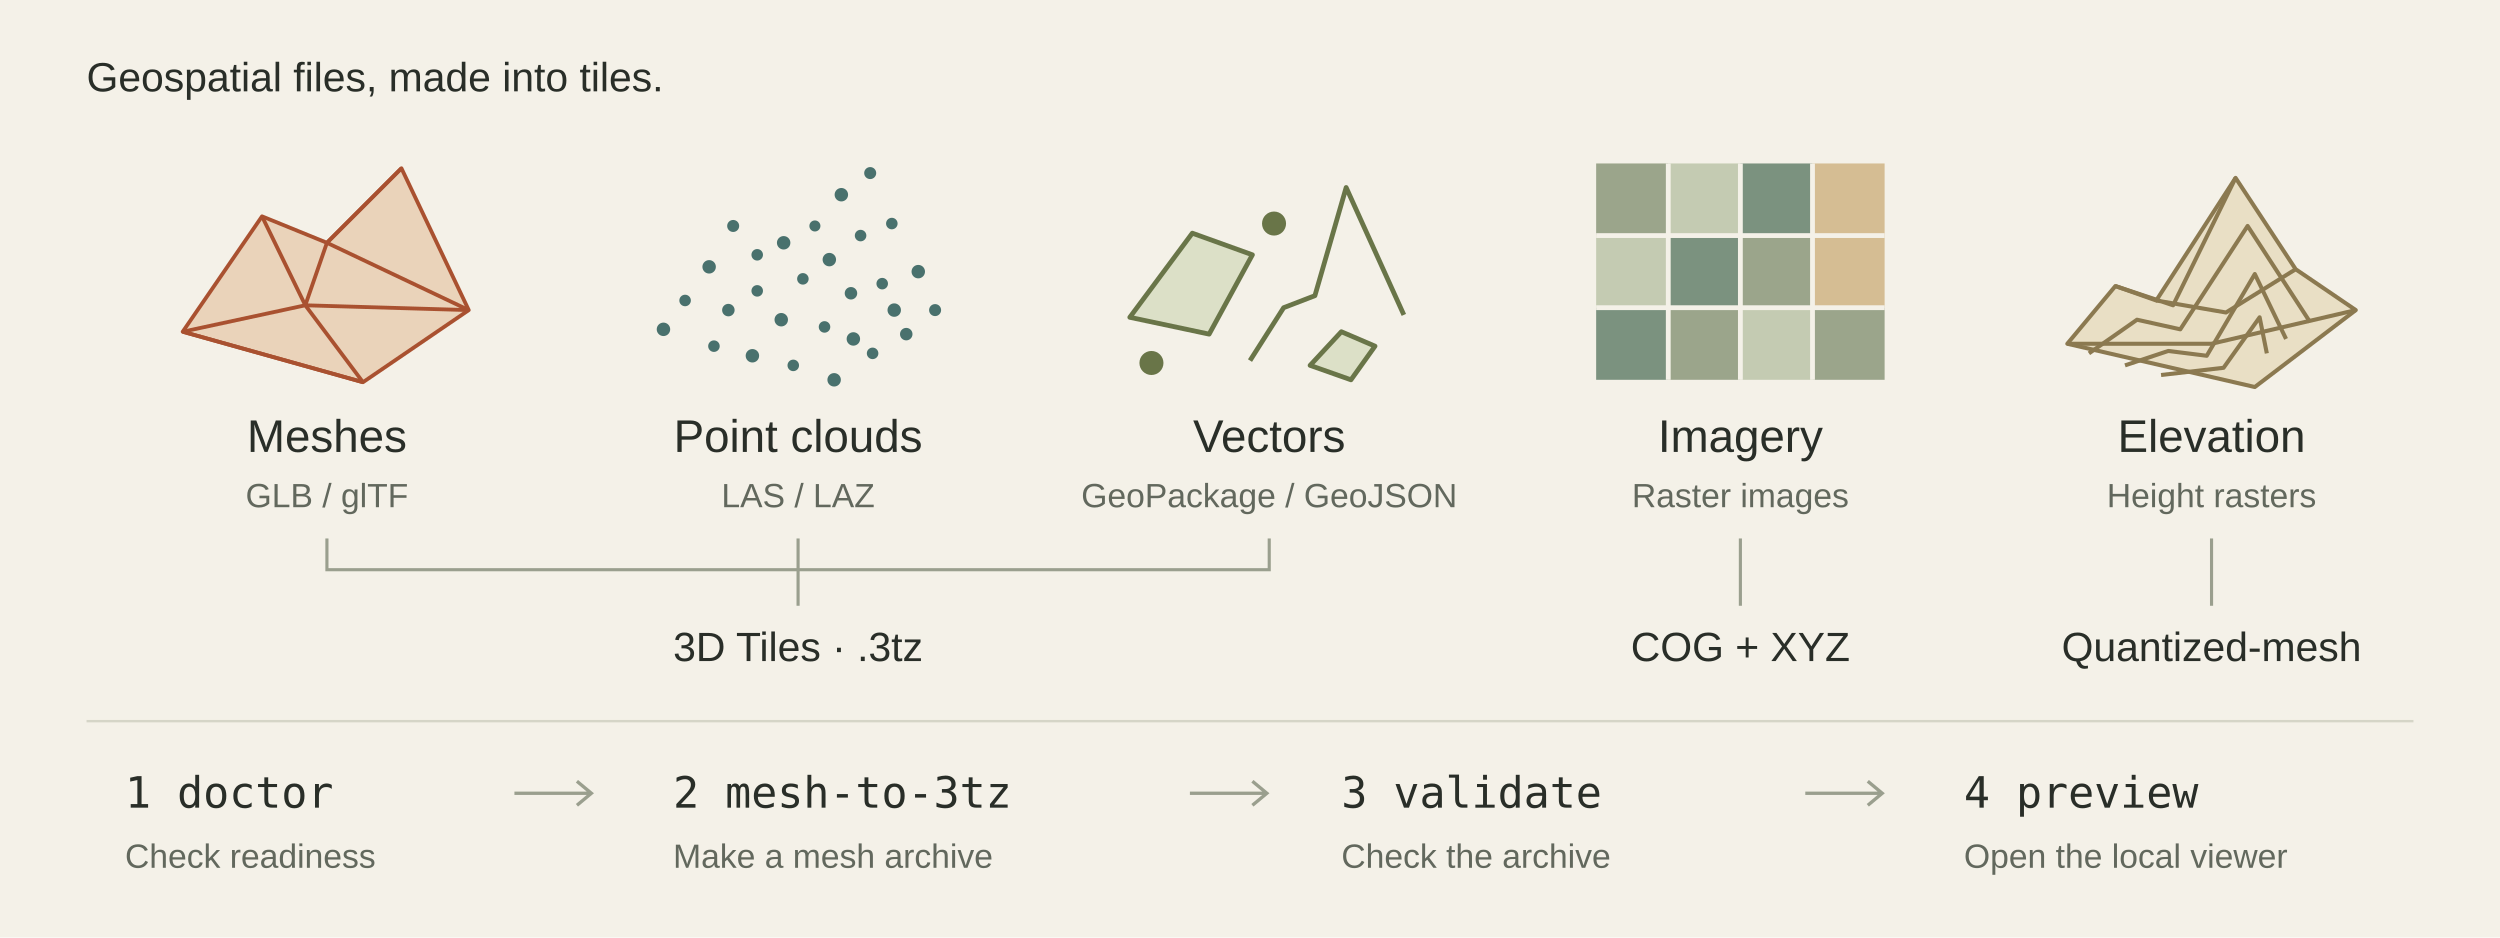
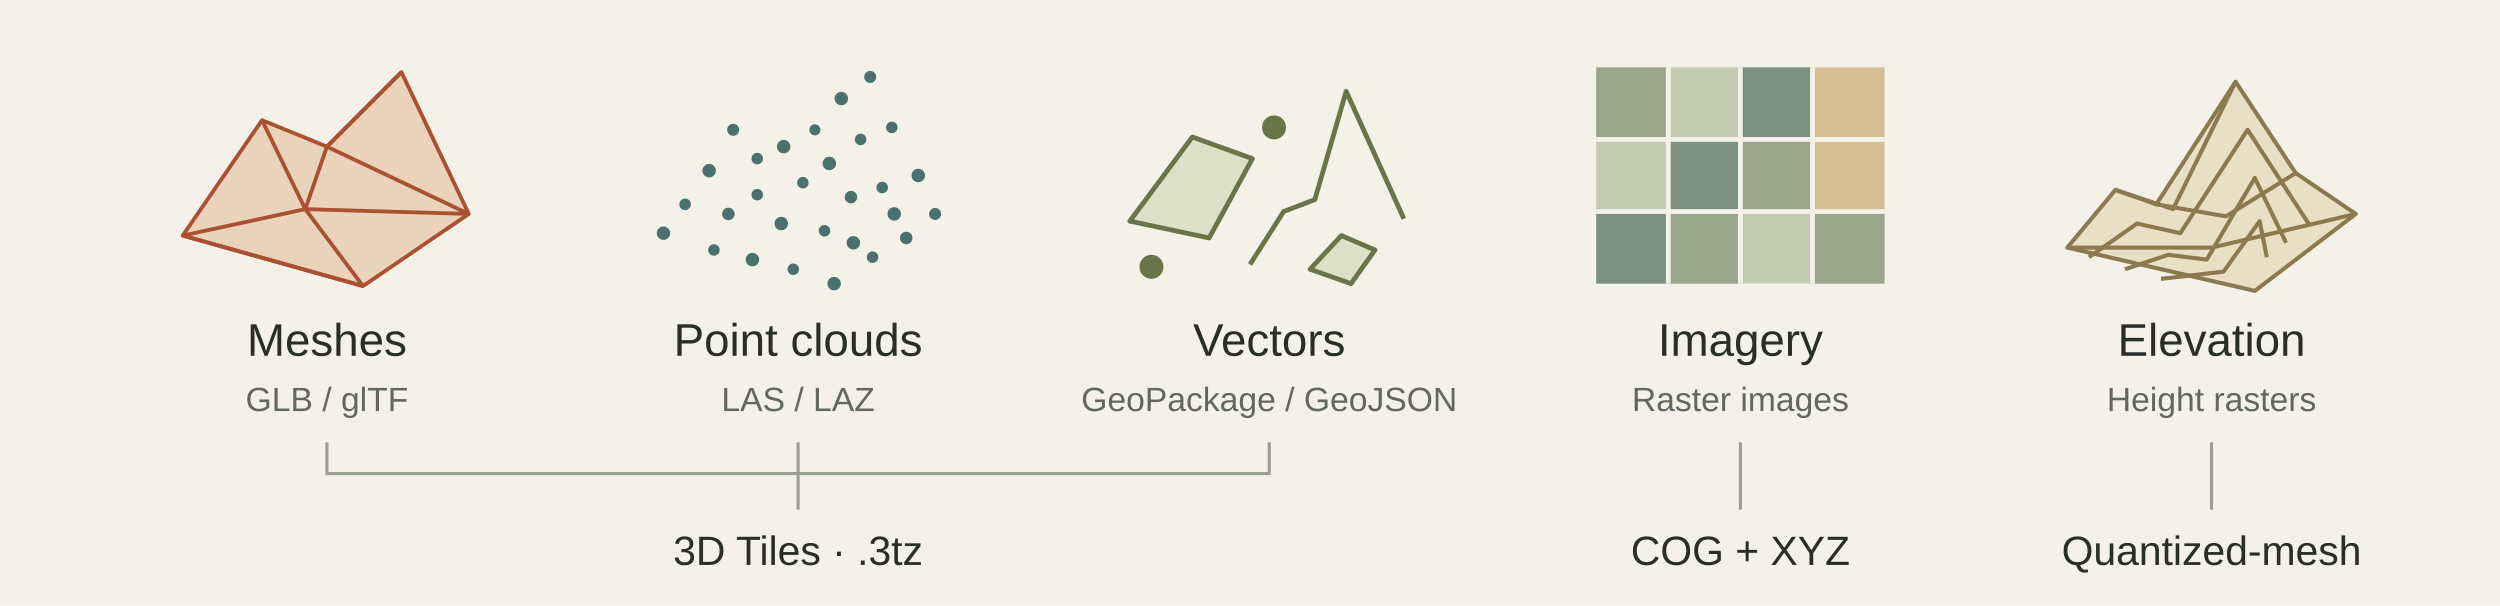
- <svg xmlns="http://www.w3.org/2000/svg" width="1040" height="390" viewBox="0 0 1040 390" role="img" aria-labelledby="title desc">
-   <rect width="1040" height="390" fill="#f4f1e8" />
-   <g font-family="Arial, Helvetica, sans-serif" fill="#292e28">
-     <text x="36" y="38" font-size="17">Geospatial files, made into tiles.</text>
+ <svg xmlns="http://www.w3.org/2000/svg" width="1040" height="252" viewBox="0 0 1040 252" role="img" aria-labelledby="title desc">
+   <rect width="1040" height="252" fill="#f4f1e8" />
+   <g transform="translate(0 -40)" font-family="Arial, Helvetica, sans-serif" fill="#292e28">
    <g transform="translate(76 66)" stroke="#a95130" stroke-width="1.6" stroke-linejoin="round">
      <path d="M0 72 33 24 60 35 91 4 119 63 75 93Z" fill="#ead3ba" />
      <path d="M0 72 51 61 33 24 M51 61 60 35 91 4 M51 61 119 63 M51 61 75 93 M0 72 75 93 M60 35 119 63" fill="none" />
    </g>
    <g transform="translate(272 68)" fill="#49716d">
      <circle cx="4" cy="69" r="2.8" />
      <circle cx="13" cy="57" r="2.4" />
      <circle cx="23" cy="43" r="2.8" />
      <circle cx="33" cy="26" r="2.5" />
      <circle cx="43" cy="38" r="2.4" />
      <circle cx="54" cy="33" r="2.8" />
      <circle cx="67" cy="26" r="2.3" />
      <circle cx="78" cy="13" r="2.8" />
      <circle cx="90" cy="4" r="2.5" />
      <circle cx="99" cy="25" r="2.4" />
      <circle cx="110" cy="45" r="2.8" />
      <circle cx="117" cy="61" r="2.5" />
      <circle cx="105" cy="71" r="2.6" />
      <circle cx="91" cy="79" r="2.4" />
      <circle cx="75" cy="90" r="2.8" />
      <circle cx="58" cy="84" r="2.4" />
      <circle cx="41" cy="80" r="2.8" />
      <circle cx="25" cy="76" r="2.4" />
      <circle cx="31" cy="61" r="2.6" />
      <circle cx="43" cy="53" r="2.4" />
      <circle cx="53" cy="65" r="2.8" />
      <circle cx="62" cy="48" r="2.4" />
      <circle cx="73" cy="40" r="2.8" />
      <circle cx="86" cy="30" r="2.4" />
      <circle cx="82" cy="54" r="2.6" />
      <circle cx="95" cy="50" r="2.4" />
      <circle cx="100" cy="61" r="2.8" />
      <circle cx="71" cy="68" r="2.4" />
      <circle cx="83" cy="73" r="2.8" />
    </g>
    <g transform="translate(468 70)" stroke="#697548" stroke-width="2" stroke-linejoin="round">
      <path d="M2 62 28 27 53 36 35 69Z" fill="#dce0c7" />
      <path d="M52 80 66 58 79 53 92 8 116 61" fill="none" />
      <path d="M77 82 90 68 104 74 94 88Z" fill="#dce0c7" />
      <circle cx="11" cy="81" r="4" fill="#697548" />
      <circle cx="62" cy="23" r="4" fill="#697548" />
    </g>
    <g transform="translate(664 68)">
      <path d="M0 0H30V30H0Z M60 30H90V60H60Z M30 60H60V90H30Z M90 60H120V90H90Z" fill="#9ba58b" />
      <path d="M30 0H60V30H30Z M0 30H30V60H0Z M60 60H90V90H60Z" fill="#c4cbb2" />
      <path d="M60 0H90V30H60Z M30 30H60V60H30Z M0 60H30V90H0Z" fill="#7b927f" />
      <path d="M90 0H120V30H90Z M90 30H120V60H90Z" fill="#d5bd93" />
      <path d="M0 30H120 M0 60H120 M30 0V90 M60 0V90 M90 0V90" stroke="#f4f1e8" stroke-width="2" />
    </g>
    <g transform="translate(860 67)" stroke="#8b7950" stroke-width="1.7" fill="none" stroke-linejoin="round">
      <path d="M0 76 20 52 37 58 70 7 95 45 120 62 78 94Z" fill="#e9dfc5" />
      <path d="M9 80 29 66 47 70 75 27 101 67 M24 85 42 79 58 81 78 47 91 74 M39 89 65 86 80 65 83 80" />
      <path d="M20 52 44 60 70 7 M37 58 66 63 95 45 M0 76 60 76 120 62" />
    </g>
    <g text-anchor="middle" font-size="19">
      <text x="136" y="188">Meshes</text>
      <text x="332" y="188">Point clouds</text>
      <text x="528" y="188">Vectors</text>
      <text x="724" y="188">Imagery</text>
      <text x="920" y="188">Elevation</text>
    </g>
    <g text-anchor="middle" font-size="14" fill="#62685d">
      <text x="136" y="211">GLB / glTF</text>
      <text x="332" y="211">LAS / LAZ</text>
      <text x="528" y="211">GeoPackage / GeoJSON</text>
      <text x="724" y="211">Raster images</text>
      <text x="920" y="211">Height rasters</text>
    </g>
    <g stroke="#9a9f8e" fill="none" stroke-width="1.3">
      <path d="M136 224V237H528V224 M332 224V252 M724 224V252 M920 224V252" />
    </g>
    <g text-anchor="middle" font-size="17">
      <text x="332" y="275">3D Tiles · .3tz</text>
      <text x="724" y="275">COG + XYZ</text>
      <text x="920" y="275">Quantized-mesh</text>
    </g>
-     <path d="M36 300H1004" stroke="#d5d5c7" />
-     <g font-family="monospace" font-size="18">
-       <text x="52" y="336">1 doctor</text>
-       <text x="280" y="336">2 mesh-to-3tz</text>
-       <text x="558" y="336">3 validate</text>
-       <text x="817" y="336">4 preview</text>
-     </g>
-     <g font-size="14" fill="#62685d">
-       <text x="52" y="361">Check readiness</text>
-       <text x="280" y="361">Make a mesh archive</text>
-       <text x="558" y="361">Check the archive</text>
-       <text x="817" y="361">Open the local viewer</text>
-     </g>
-     <g stroke="#9a9f8e" stroke-width="1.4" fill="none">
-       <path d="M214 330h32m-6-5 6 5-6 5 M495 330h32m-6-5 6 5-6 5 M751 330h32m-6-5 6 5-6 5" />
-     </g>
  </g>
</svg>
